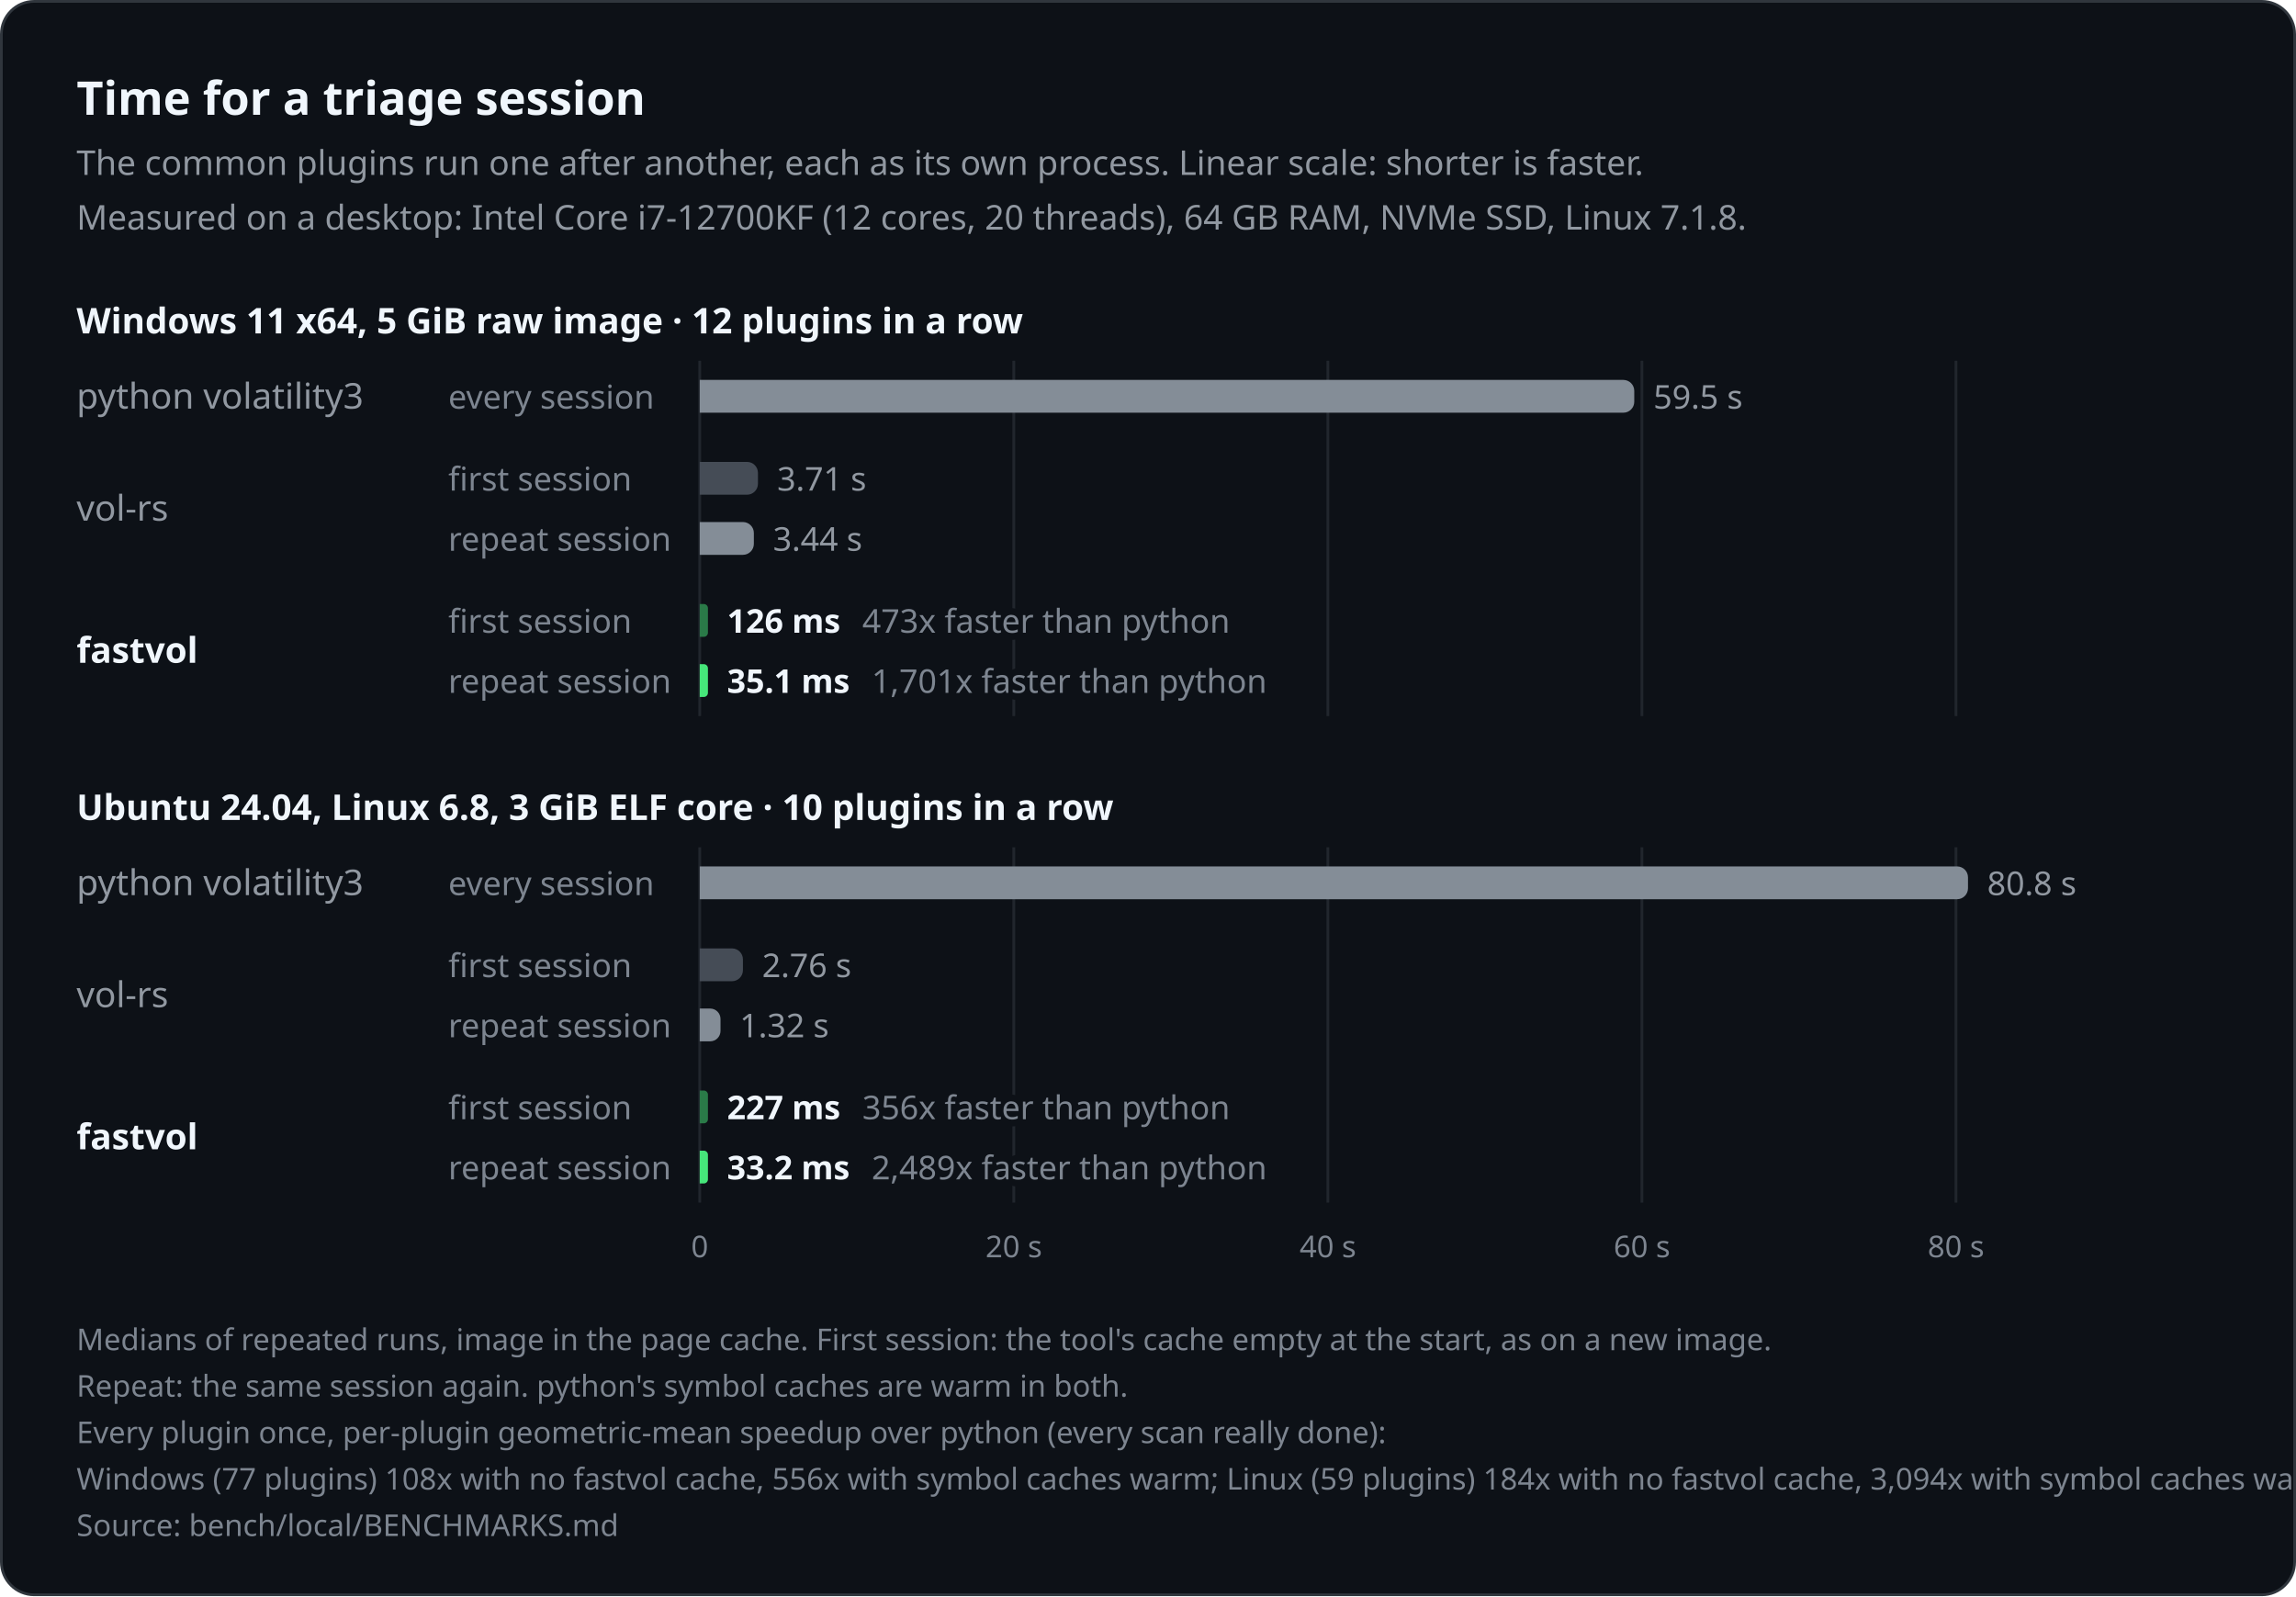
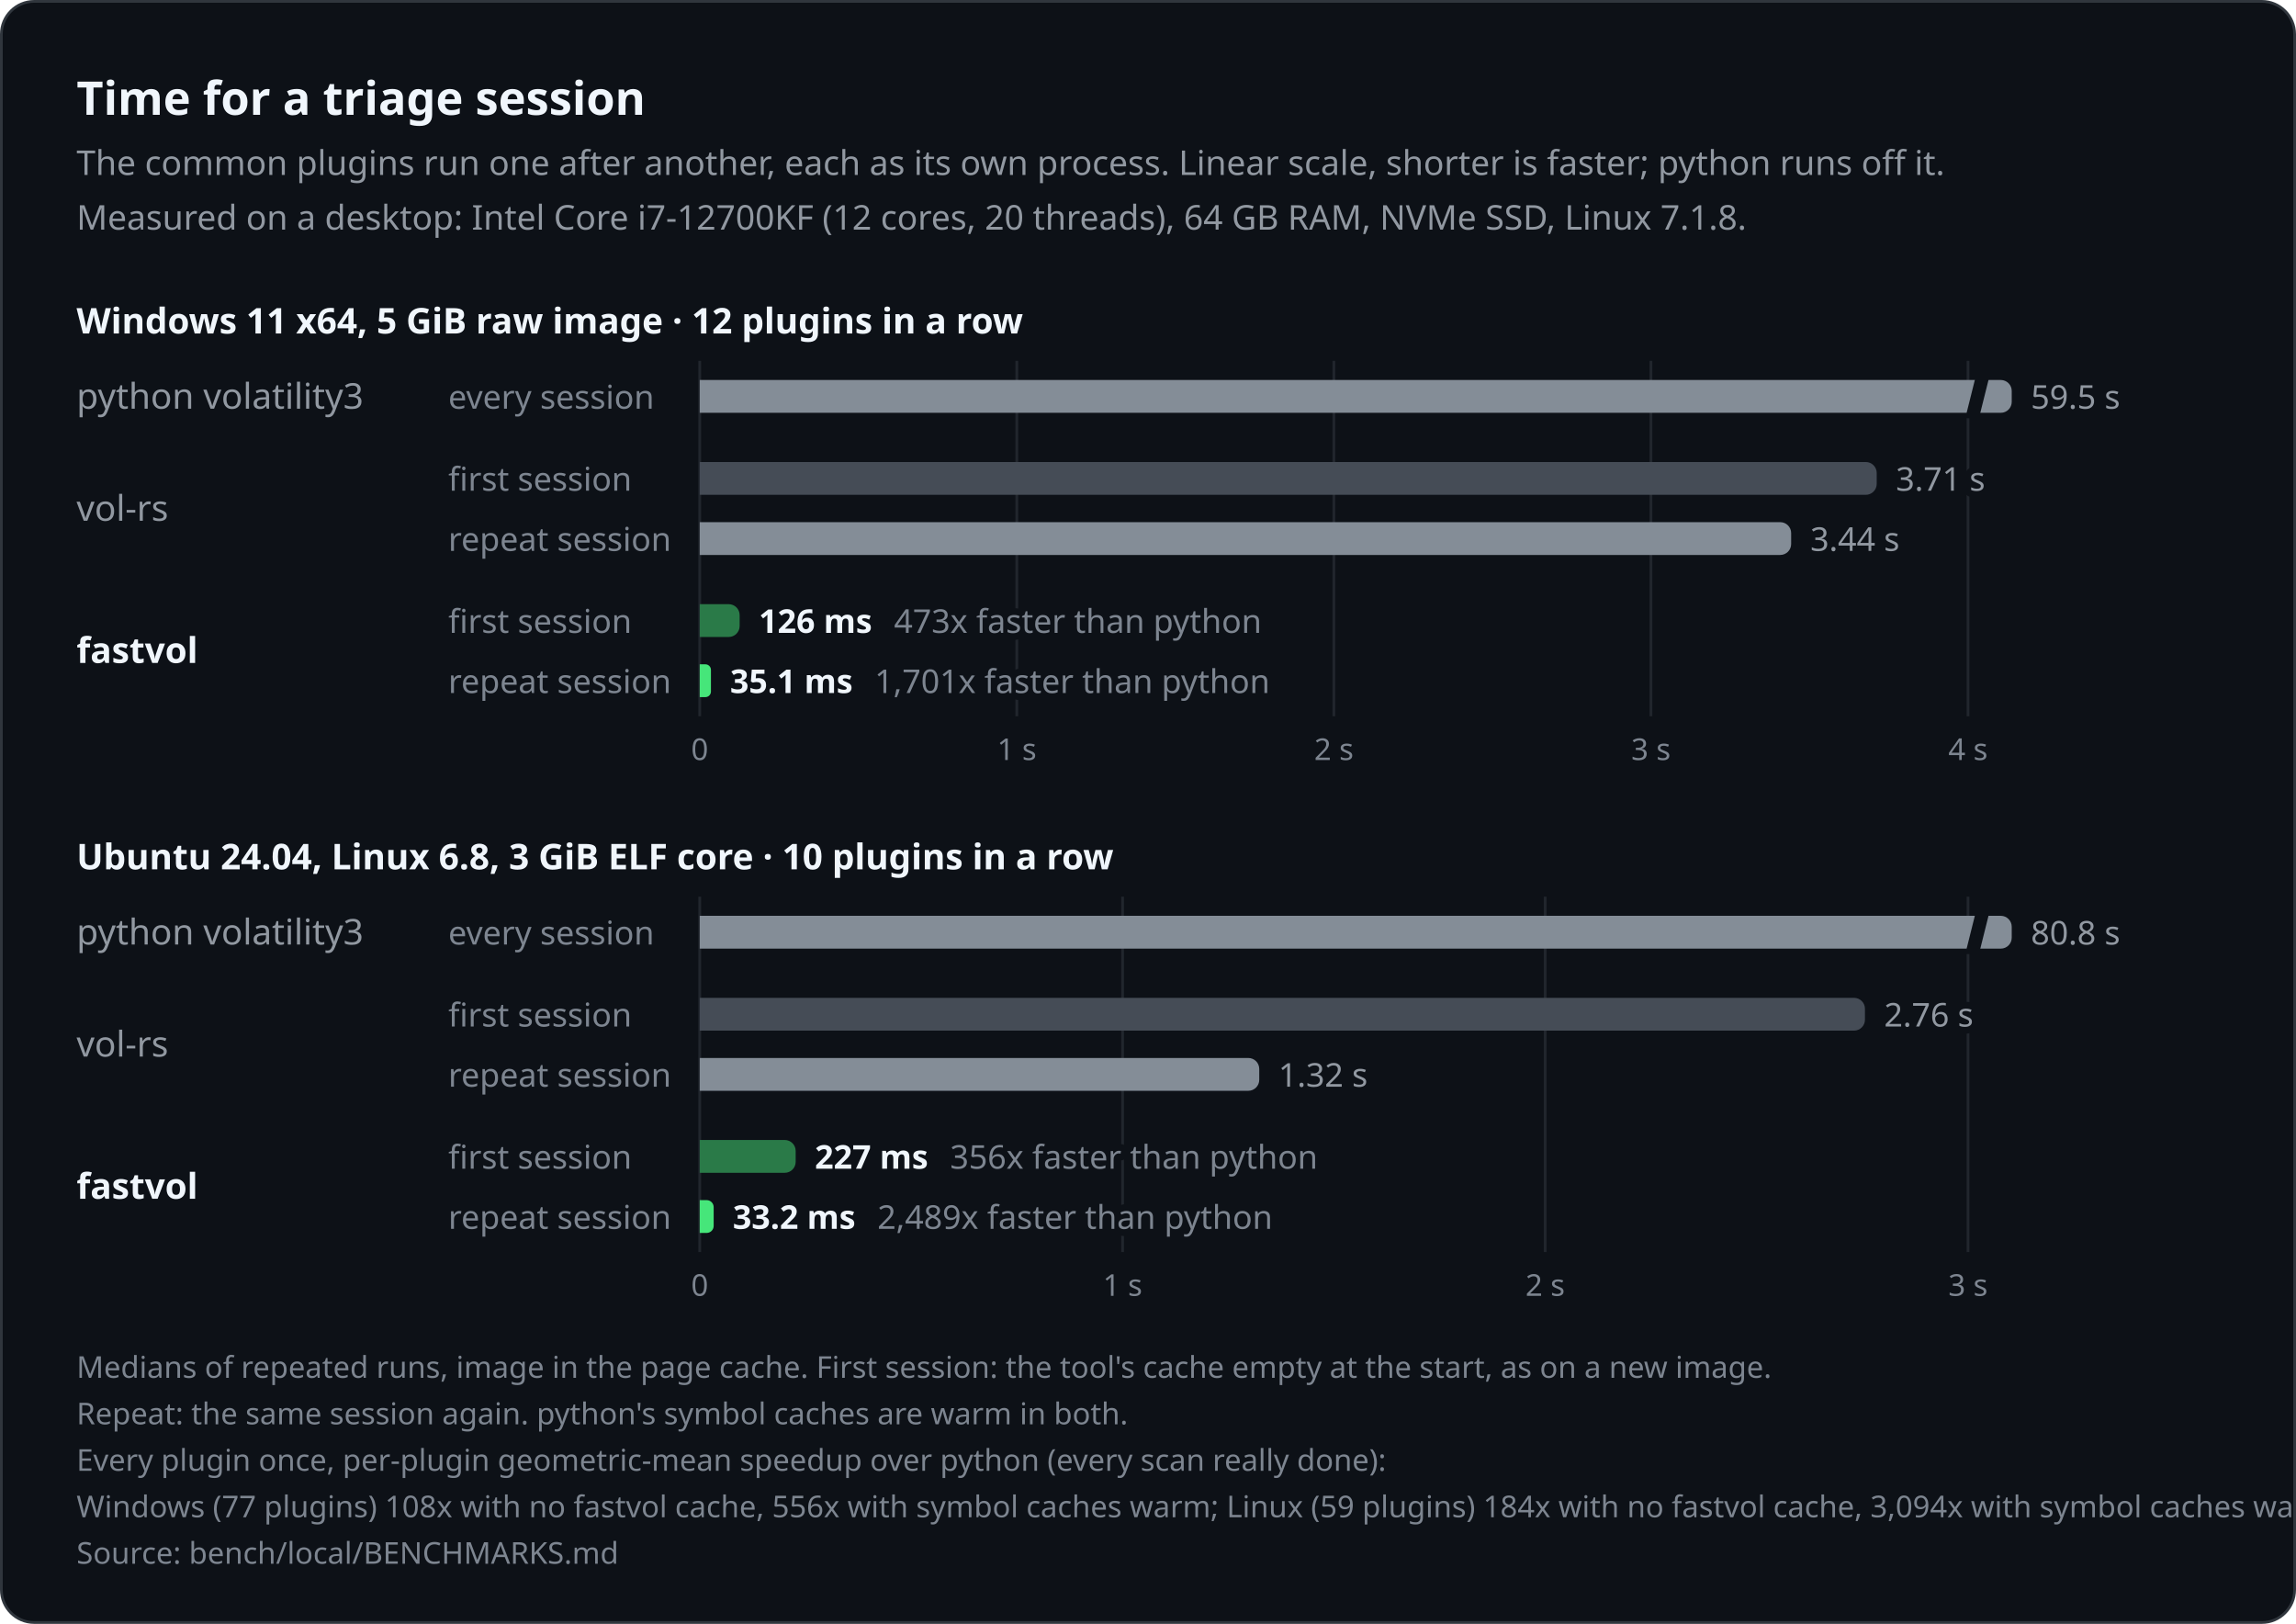
- <svg xmlns="http://www.w3.org/2000/svg" width="840" height="584" viewBox="0 0 840 584" role="img" aria-labelledby="t d">
+ <svg xmlns="http://www.w3.org/2000/svg" width="840" height="594" viewBox="0 0 840 594" role="img" aria-labelledby="t d">
  <style>
text{font-family:-apple-system, BlinkMacSystemFont, 'Segoe UI', 'Noto Sans', Helvetica, Arial, sans-serif;fill:#f0f6fc}
.title{font-size:17px;font-weight:600}
.sub{font-size:12.5px;fill:#9198a1}
.h{font-size:13px;font-weight:600}
.tool{font-size:13px;fill:#9198a1}
.run{font-size:12px;fill:#7d8590}
.val{font-size:12px;fill:#9198a1;paint-order:stroke;stroke:#0d1117;stroke-width:5px;stroke-linejoin:round}
.b{font-weight:600;fill:#f0f6fc}
.note{font-weight:400;fill:#7d8590}
.tick{font-size:11px;fill:#7d8590}
.foot{font-size:11px;fill:#7d8590}
.grid{stroke:#21262d;stroke-width:1;fill:none}
</style>
-   <rect x=".5" y=".5" width="839" height="583" rx="12" fill="#0d1117" stroke="#30363d" />
+   <rect x=".5" y=".5" width="839" height="593" rx="12" fill="#0d1117" stroke="#30363d" />
  <text x="28" y="42" class="title">Time for a triage session</text>
-   <text x="28" y="64" class="sub">The common plugins run one after another, each as its own process. Linear scale: shorter is faster.</text>
+   <text x="28" y="64" class="sub">The common plugins run one after another, each as its own process. Linear scale, shorter is faster; python runs off it.</text>
  <text x="28" y="84" class="sub">Measured on a desktop: Intel Core i7-12700KF (12 cores, 20 threads), 64 GB RAM, NVMe SSD, Linux 7.1.8.</text>
  <text x="28" y="122" class="h">Windows 11 x64, 5 GiB raw image · 12 plugins in a row</text>
  <path d="M256.0 132V262" class="grid" />
-   <path d="M370.9 132V262" class="grid" />
-   <path d="M485.8 132V262" class="grid" />
-   <path d="M600.7 132V262" class="grid" />
-   <path d="M715.6 132V262" class="grid" />
+   <path d="M372.0 132V262" class="grid" />
+   <path d="M488.0 132V262" class="grid" />
+   <path d="M604.0 132V262" class="grid" />
+   <path d="M720.0 132V262" class="grid" />
  <text x="28" y="149.5" class="tool">python volatility3</text>
  <text x="164" y="149.5" class="run">every session</text>
-   <path fill="#848d97" d="M256 139.0H593.9A4 4 0 0 1 597.9 143.0V147.0A4 4 0 0 1 593.9 151.0H256Z" />
-   <text x="604.9" y="149.5" class="val">59.5 s</text>
+   <path fill="#848d97" d="M256 139.0H732.0A4 4 0 0 1 736.0 143.0V147.0A4 4 0 0 1 732.0 151.0H256Z" />
+   <path fill="#0d1117" d="M723.0 137.0h5l-4 16h-5z" />
+   <text x="743.0" y="149.5" class="val">59.5 s</text>
  <text x="28" y="190.5" class="tool">vol-rs</text>
  <text x="164" y="179.5" class="run">first session</text>
-   <path fill="#454c56" d="M256 169.0H273.3A4 4 0 0 1 277.3 173.0V177.0A4 4 0 0 1 273.3 181.0H256Z" />
-   <text x="284.3" y="179.5" class="val">3.71 s</text>
+   <path fill="#454c56" d="M256 169.0H682.6A4 4 0 0 1 686.6 173.0V177.0A4 4 0 0 1 682.6 181.0H256Z" />
+   <text x="693.6" y="179.5" class="val">3.71 s</text>
  <text x="164" y="201.5" class="run">repeat session</text>
-   <path fill="#848d97" d="M256 191.0H271.8A4 4 0 0 1 275.8 195.0V199.0A4 4 0 0 1 271.8 203.0H256Z" />
-   <text x="282.8" y="201.5" class="val">3.44 s</text>
+   <path fill="#848d97" d="M256 191.0H651.3A4 4 0 0 1 655.3 195.0V199.0A4 4 0 0 1 651.3 203.0H256Z" />
+   <text x="662.3" y="201.5" class="val">3.44 s</text>
  <text x="28" y="242.5" class="tool b">fastvol</text>
  <text x="164" y="231.5" class="run">first session</text>
-   <path fill="#2a7a48" d="M256 221.0H257.5A1.5 1.5 0 0 1 259.0 222.5V231.5A1.5 1.5 0 0 1 257.5 233.0H256Z" />
-   <text x="266.0" y="231.5" class="val b">126 ms<tspan class="note" dx="8">473x faster than python</tspan>
+   <path fill="#2a7a48" d="M256 221.0H266.6A4 4 0 0 1 270.6 225.0V229.0A4 4 0 0 1 266.6 233.0H256Z" />
+   <text x="277.6" y="231.5" class="val b">126 ms<tspan class="note" dx="8">473x faster than python</tspan>
  </text>
  <text x="164" y="253.5" class="run">repeat session</text>
-   <path fill="#46e67a" d="M256 243.0H257.5A1.5 1.5 0 0 1 259.0 244.5V253.5A1.5 1.5 0 0 1 257.5 255.0H256Z" />
-   <text x="266.0" y="253.5" class="val b">35.1 ms<tspan class="note" dx="8">1,701x faster than python</tspan>
+   <path fill="#46e67a" d="M256 243.0H258.0A2.033 2.033 0 0 1 260.1 245.0V253.0A2.033 2.033 0 0 1 258.0 255.0H256Z" />
+   <text x="267.1" y="253.5" class="val b">35.1 ms<tspan class="note" dx="8">1,701x faster than python</tspan>
  </text>
-   <text x="28" y="300" class="h">Ubuntu 24.04, Linux 6.8, 3 GiB ELF core · 10 plugins in a row</text>
-   <path d="M256.0 310V440" class="grid" />
-   <path d="M370.9 310V440" class="grid" />
-   <path d="M485.8 310V440" class="grid" />
-   <path d="M600.7 310V440" class="grid" />
-   <path d="M715.6 310V440" class="grid" />
-   <text x="28" y="327.5" class="tool">python volatility3</text>
-   <text x="164" y="327.5" class="run">every session</text>
-   <path fill="#848d97" d="M256 317.0H716.0A4 4 0 0 1 720.0 321.0V325.0A4 4 0 0 1 716.0 329.0H256Z" />
-   <text x="727.0" y="327.5" class="val">80.8 s</text>
-   <text x="28" y="368.5" class="tool">vol-rs</text>
-   <text x="164" y="357.5" class="run">first session</text>
-   <path fill="#454c56" d="M256 347.0H267.8A4 4 0 0 1 271.8 351.0V355.0A4 4 0 0 1 267.8 359.0H256Z" />
-   <text x="278.8" y="357.5" class="val">2.76 s</text>
-   <text x="164" y="379.5" class="run">repeat session</text>
-   <path fill="#848d97" d="M256 369.0H259.8A3.801 3.801 0 0 1 263.6 372.8V377.2A3.801 3.801 0 0 1 259.8 381.0H256Z" />
-   <text x="270.6" y="379.5" class="val">1.32 s</text>
-   <text x="28" y="420.5" class="tool b">fastvol</text>
-   <text x="164" y="409.5" class="run">first session</text>
-   <path fill="#2a7a48" d="M256 399.0H257.5A1.5 1.5 0 0 1 259.0 400.5V409.5A1.5 1.5 0 0 1 257.5 411.0H256Z" />
-   <text x="266.0" y="409.5" class="val b">227 ms<tspan class="note" dx="8">356x faster than python</tspan>
+   <text x="256.0" y="278" class="tick" text-anchor="middle">0</text>
+   <text x="372.0" y="278" class="tick" text-anchor="middle">1 s</text>
+   <text x="488.0" y="278" class="tick" text-anchor="middle">2 s</text>
+   <text x="604.0" y="278" class="tick" text-anchor="middle">3 s</text>
+   <text x="720.0" y="278" class="tick" text-anchor="middle">4 s</text>
+   <text x="28" y="318" class="h">Ubuntu 24.04, Linux 6.8, 3 GiB ELF core · 10 plugins in a row</text>
+   <path d="M256.0 328V458" class="grid" />
+   <path d="M410.7 328V458" class="grid" />
+   <path d="M565.3 328V458" class="grid" />
+   <path d="M720.0 328V458" class="grid" />
+   <text x="28" y="345.5" class="tool">python volatility3</text>
+   <text x="164" y="345.5" class="run">every session</text>
+   <path fill="#848d97" d="M256 335.0H732.0A4 4 0 0 1 736.0 339.0V343.0A4 4 0 0 1 732.0 347.0H256Z" />
+   <path fill="#0d1117" d="M723.0 333.0h5l-4 16h-5z" />
+   <text x="743.0" y="345.5" class="val">80.8 s</text>
+   <text x="28" y="386.5" class="tool">vol-rs</text>
+   <text x="164" y="375.5" class="run">first session</text>
+   <path fill="#454c56" d="M256 365.0H678.3A4 4 0 0 1 682.3 369.0V373.0A4 4 0 0 1 678.3 377.0H256Z" />
+   <text x="689.3" y="375.5" class="val">2.76 s</text>
+   <text x="164" y="397.5" class="run">repeat session</text>
+   <path fill="#848d97" d="M256 387.0H456.7A4 4 0 0 1 460.7 391.0V395.0A4 4 0 0 1 456.7 399.0H256Z" />
+   <text x="467.7" y="397.5" class="val">1.32 s</text>
+   <text x="28" y="438.5" class="tool b">fastvol</text>
+   <text x="164" y="427.5" class="run">first session</text>
+   <path fill="#2a7a48" d="M256 417.0H287.1A4 4 0 0 1 291.1 421.0V425.0A4 4 0 0 1 287.1 429.0H256Z" />
+   <text x="298.1" y="427.5" class="val b">227 ms<tspan class="note" dx="8">356x faster than python</tspan>
  </text>
-   <text x="164" y="431.5" class="run">repeat session</text>
-   <path fill="#46e67a" d="M256 421.0H257.5A1.5 1.5 0 0 1 259.0 422.5V431.5A1.5 1.5 0 0 1 257.5 433.0H256Z" />
-   <text x="266.0" y="431.5" class="val b">33.2 ms<tspan class="note" dx="8">2,489x faster than python</tspan>
+   <text x="164" y="449.5" class="run">repeat session</text>
+   <path fill="#46e67a" d="M256 439.0H258.6A2.569 2.569 0 0 1 261.1 441.6V448.4A2.569 2.569 0 0 1 258.6 451.0H256Z" />
+   <text x="268.1" y="449.5" class="val b">33.2 ms<tspan class="note" dx="8">2,489x faster than python</tspan>
  </text>
-   <text x="256.0" y="460" class="tick" text-anchor="middle">0</text>
-   <text x="370.9" y="460" class="tick" text-anchor="middle">20 s</text>
-   <text x="485.8" y="460" class="tick" text-anchor="middle">40 s</text>
-   <text x="600.7" y="460" class="tick" text-anchor="middle">60 s</text>
-   <text x="715.6" y="460" class="tick" text-anchor="middle">80 s</text>
-   <text x="28" y="494" class="foot">Medians of repeated runs, image in the page cache. First session: the tool's cache empty at the start, as on a new image.</text>
-   <text x="28" y="511" class="foot">Repeat: the same session again. python's symbol caches are warm in both.</text>
-   <text x="28" y="528" class="foot">Every plugin once, per-plugin geometric-mean speedup over python (every scan really done):</text>
-   <text x="28" y="545" class="foot">Windows (77 plugins) 108x with no fastvol cache, 556x with symbol caches warm; Linux (59 plugins) 184x with no fastvol cache, 3,094x with symbol caches warm.</text>
-   <text x="28" y="562" class="foot">Source: bench/local/BENCHMARKS.md</text>
+   <text x="256.0" y="474" class="tick" text-anchor="middle">0</text>
+   <text x="410.7" y="474" class="tick" text-anchor="middle">1 s</text>
+   <text x="565.3" y="474" class="tick" text-anchor="middle">2 s</text>
+   <text x="720.0" y="474" class="tick" text-anchor="middle">3 s</text>
+   <text x="28" y="504" class="foot">Medians of repeated runs, image in the page cache. First session: the tool's cache empty at the start, as on a new image.</text>
+   <text x="28" y="521" class="foot">Repeat: the same session again. python's symbol caches are warm in both.</text>
+   <text x="28" y="538" class="foot">Every plugin once, per-plugin geometric-mean speedup over python (every scan really done):</text>
+   <text x="28" y="555" class="foot">Windows (77 plugins) 108x with no fastvol cache, 556x with symbol caches warm; Linux (59 plugins) 184x with no fastvol cache, 3,094x with symbol caches warm.</text>
+   <text x="28" y="572" class="foot">Source: bench/local/BENCHMARKS.md</text>
</svg>
